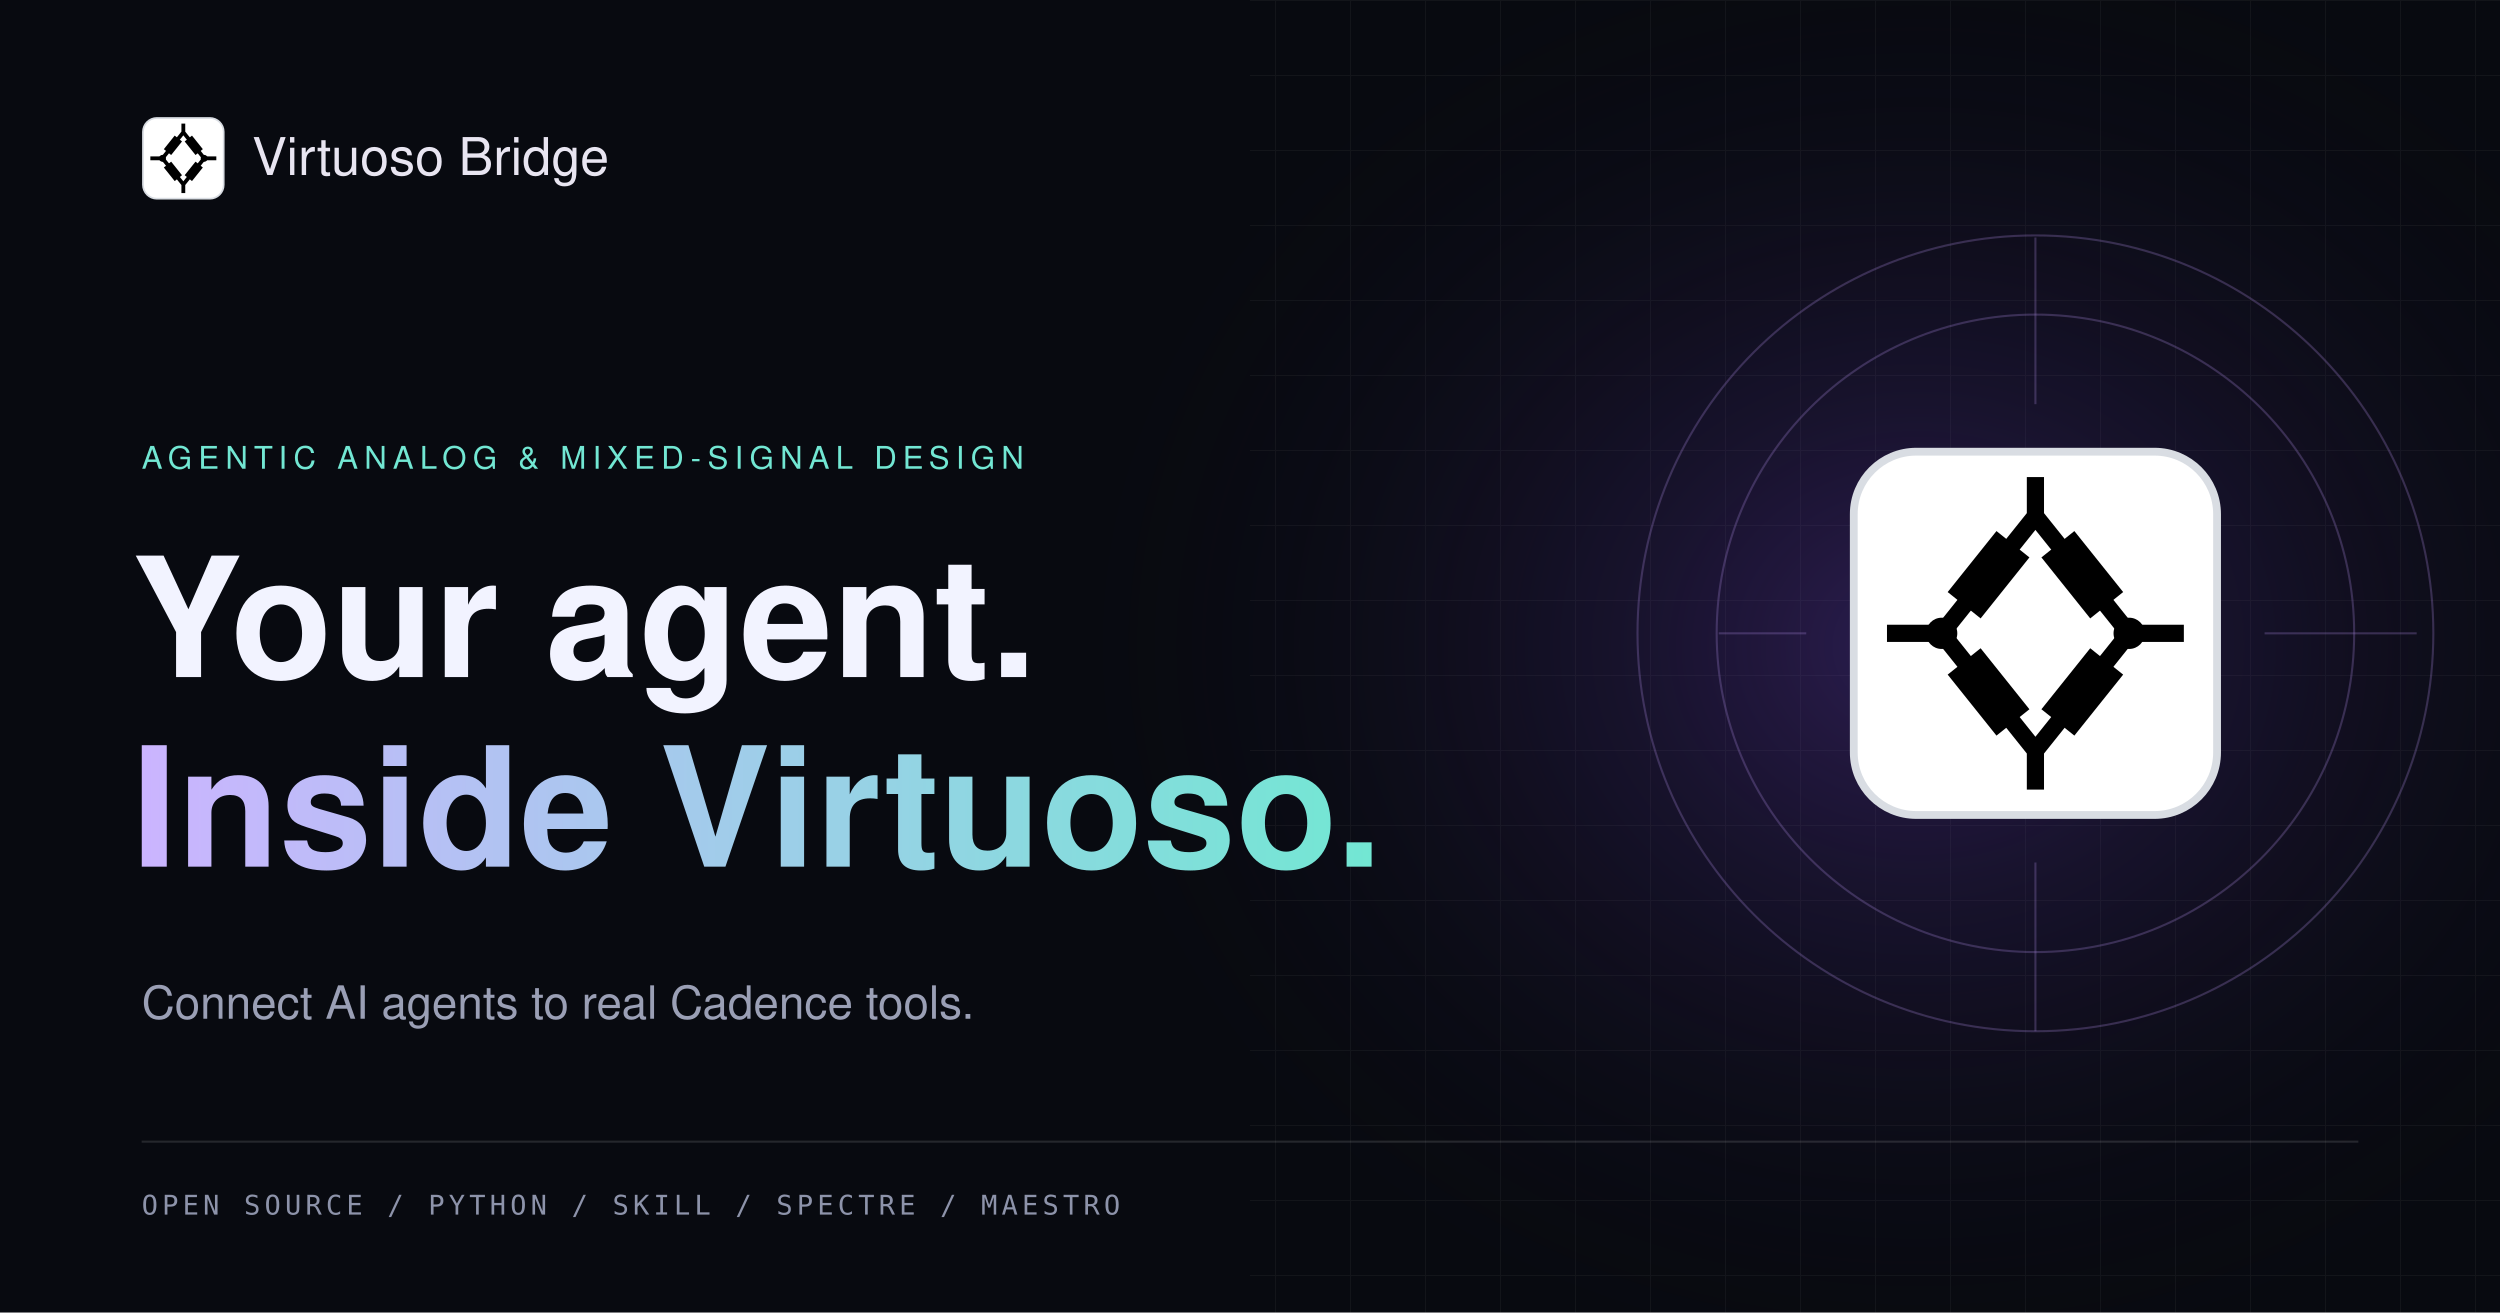
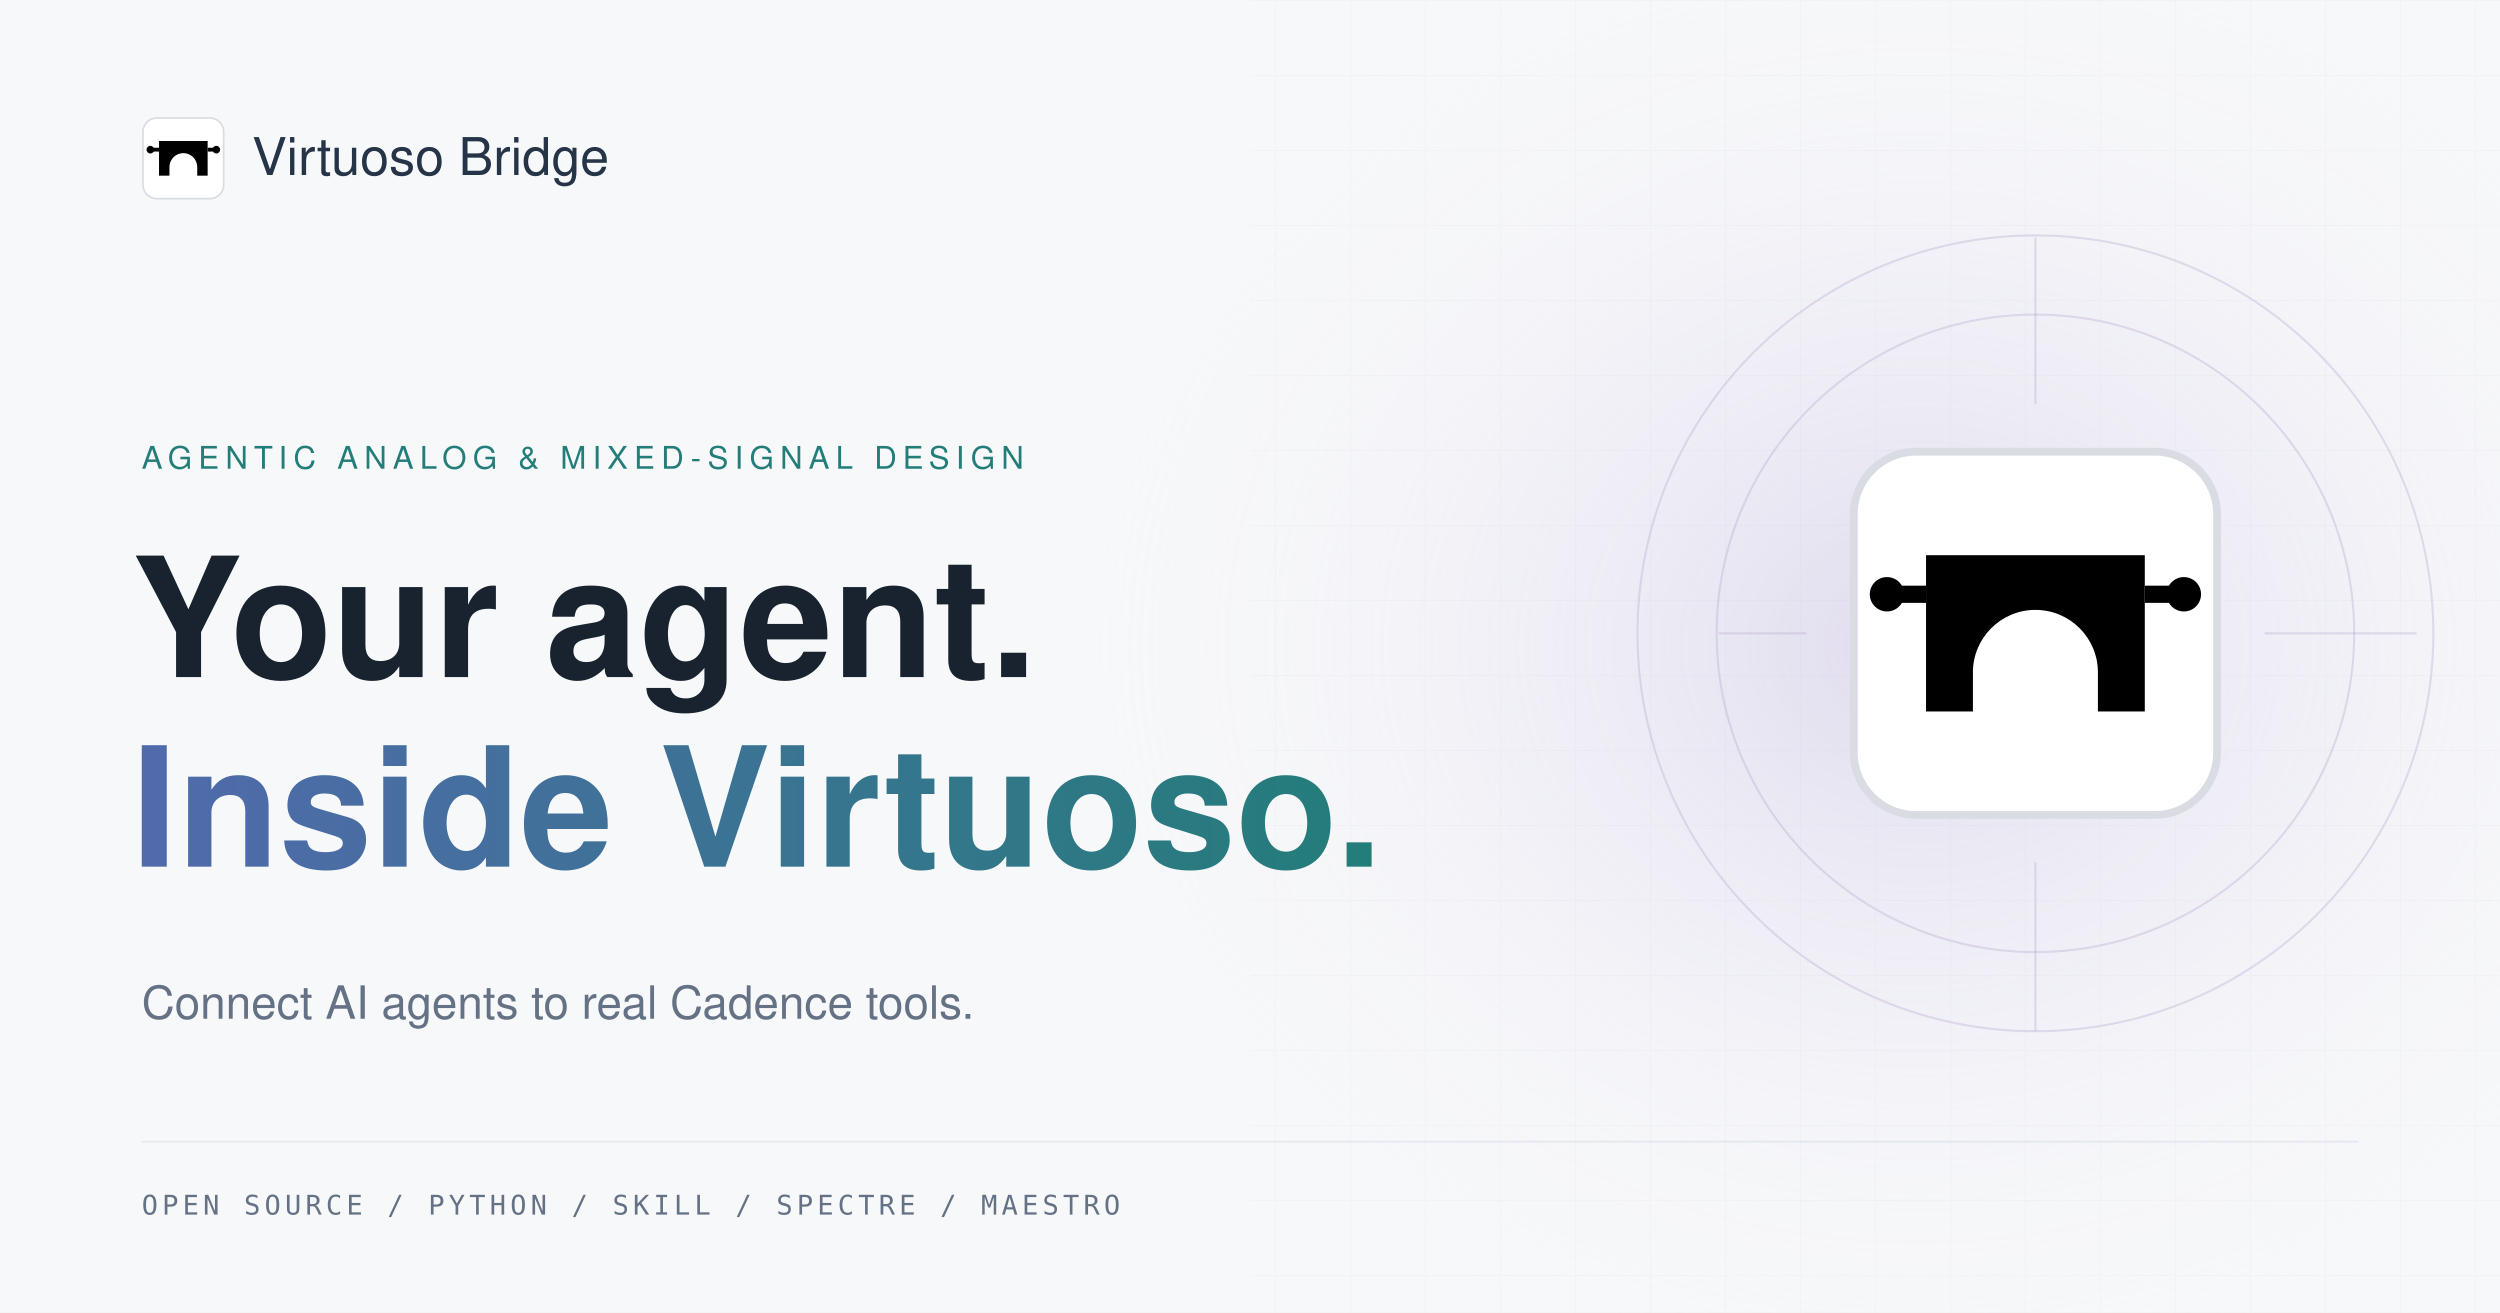
<svg xmlns="http://www.w3.org/2000/svg" width="1200" height="630" viewBox="0 0 1200 630">
  <defs>
    <radialGradient id="glow">
-       <stop stop-color="#6e40c9" stop-opacity=".35" />
-       <stop offset="1" stop-color="#080a10" stop-opacity="0" />
+       <stop stop-color="#b4a5d7" stop-opacity=".35" />
+       <stop offset="1" stop-color="#f7f8fa" stop-opacity="0" />
    </radialGradient>
    <linearGradient id="title">
-       <stop stop-color="#cbb4ff" />
-       <stop offset="1" stop-color="#72e7d3" />
+       <stop stop-color="#516aac" />
+       <stop offset="1" stop-color="#237d79" />
    </linearGradient>
    <pattern id="grid" width="36" height="36" patternUnits="userSpaceOnUse">
-       <path d="M36 0H0V36" fill="none" stroke="#ffffff" stroke-opacity=".045" />
+       <path d="M36 0H0V36" fill="none" stroke="#7085a3" stroke-opacity=".045" />
    </pattern>
    <symbol id="bridge-mark" viewBox="0 0 48 48">
      <rect x=".75" y=".75" width="46.5" height="46.5" rx="8" fill="#fff" stroke="#d9dde3" />
-       <g stroke="#000" stroke-width="2.2" fill="none" stroke-linejoin="miter">
-         <path d="M5 24h7L24 9l12 15h7M12 24l12 15 12-15M24 4v5M24 39v5" />
-       </g>
-       <g fill="#000">
-         <rect x="15.3" y="11.5" width="5.4" height="10" transform="rotate(38.66 18 16.5)" />
-         <rect x="27.3" y="11.5" width="5.4" height="10" transform="rotate(-38.66 30 16.5)" />
-         <rect x="15.3" y="26.5" width="5.4" height="10" transform="rotate(-38.66 18 31.5)" />
-         <rect x="27.3" y="26.5" width="5.4" height="10" transform="rotate(38.66 30 31.5)" />
-         <circle cx="12" cy="24" r="2" />
-         <circle cx="36" cy="24" r="2" />
-       </g>
+       <path d="M10 14h28v20h-6v-5a8 8 0 0 0-16 0v5h-6Z" fill="#000" />
+       <path d="M5 19h5m28 0h5" fill="none" stroke="#000" stroke-width="2.2" />
+       <circle cx="5" cy="19" r="2.2" fill="#000" />
+       <circle cx="43" cy="19" r="2.2" fill="#000" />
    </symbol>
  </defs>
-   <rect width="1200" height="630" fill="#080a10" />
+   <rect width="1200" height="630" fill="#f7f8fa" />
  <rect x="600" width="600" height="630" fill="url(#grid)" />
  <ellipse cx="920" cy="310" rx="410" ry="360" fill="url(#glow)" />
  <use href="#bridge-mark" x="68" y="56" width="40" height="40" />
  <g font-family="Helvetica,Arial,sans-serif">
-     <text x="121" y="84" font-size="25" fill="#e8e5f1">Virtuoso Bridge</text>
-     <text x="68" y="225" font-size="15" letter-spacing="3" fill="#72e7d3">
+     <text x="121" y="84" font-size="25" fill="#263448">Virtuoso Bridge</text>
+     <text x="68" y="225" font-size="15" letter-spacing="3" fill="#237d79">
      AGENTIC ANALOG &amp; MIXED-SIGNAL DESIGN
    </text>
-     <text x="63" y="325" font-size="80" font-weight="bold" fill="#f2f3ff">
+     <text x="63" y="325" font-size="80" font-weight="bold" fill="#19232f">
      Your agent.
    </text>
    <text x="63" y="416" font-size="80" font-weight="bold" fill="url(#title)">
      Inside Virtuoso.
    </text>
-     <text x="68" y="489" font-size="22" fill="#9a9fb5">
+     <text x="68" y="489" font-size="22" fill="#657184">
      Connect AI agents to real Cadence tools.
    </text>
  </g>
-   <g fill="none" stroke="#9b7ccd" stroke-opacity=".3">
+   <g fill="none" stroke="#ac9cc6" stroke-opacity=".3">
    <circle cx="977" cy="304" r="153" />
    <circle cx="977" cy="304" r="191" />
    <path d="M825 304H867M1087 304H1160M977 114V194M977 414V495" />
  </g>
  <use href="#bridge-mark" x="887" y="214" width="180" height="180" />
-   <path d="M68 548H1132" stroke="#ffffff" stroke-opacity=".12" />
-   <text x="68" y="583" font-family="monospace" font-size="13" letter-spacing="2" fill="#8d93aa">
+   <path d="M68 548H1132" stroke="#7085a3" stroke-opacity=".12" />
+   <text x="68" y="583" font-family="monospace" font-size="13" letter-spacing="2" fill="#657184">
    OPEN SOURCE / PYTHON / SKILL / SPECTRE / MAESTRO
  </text>
</svg>
